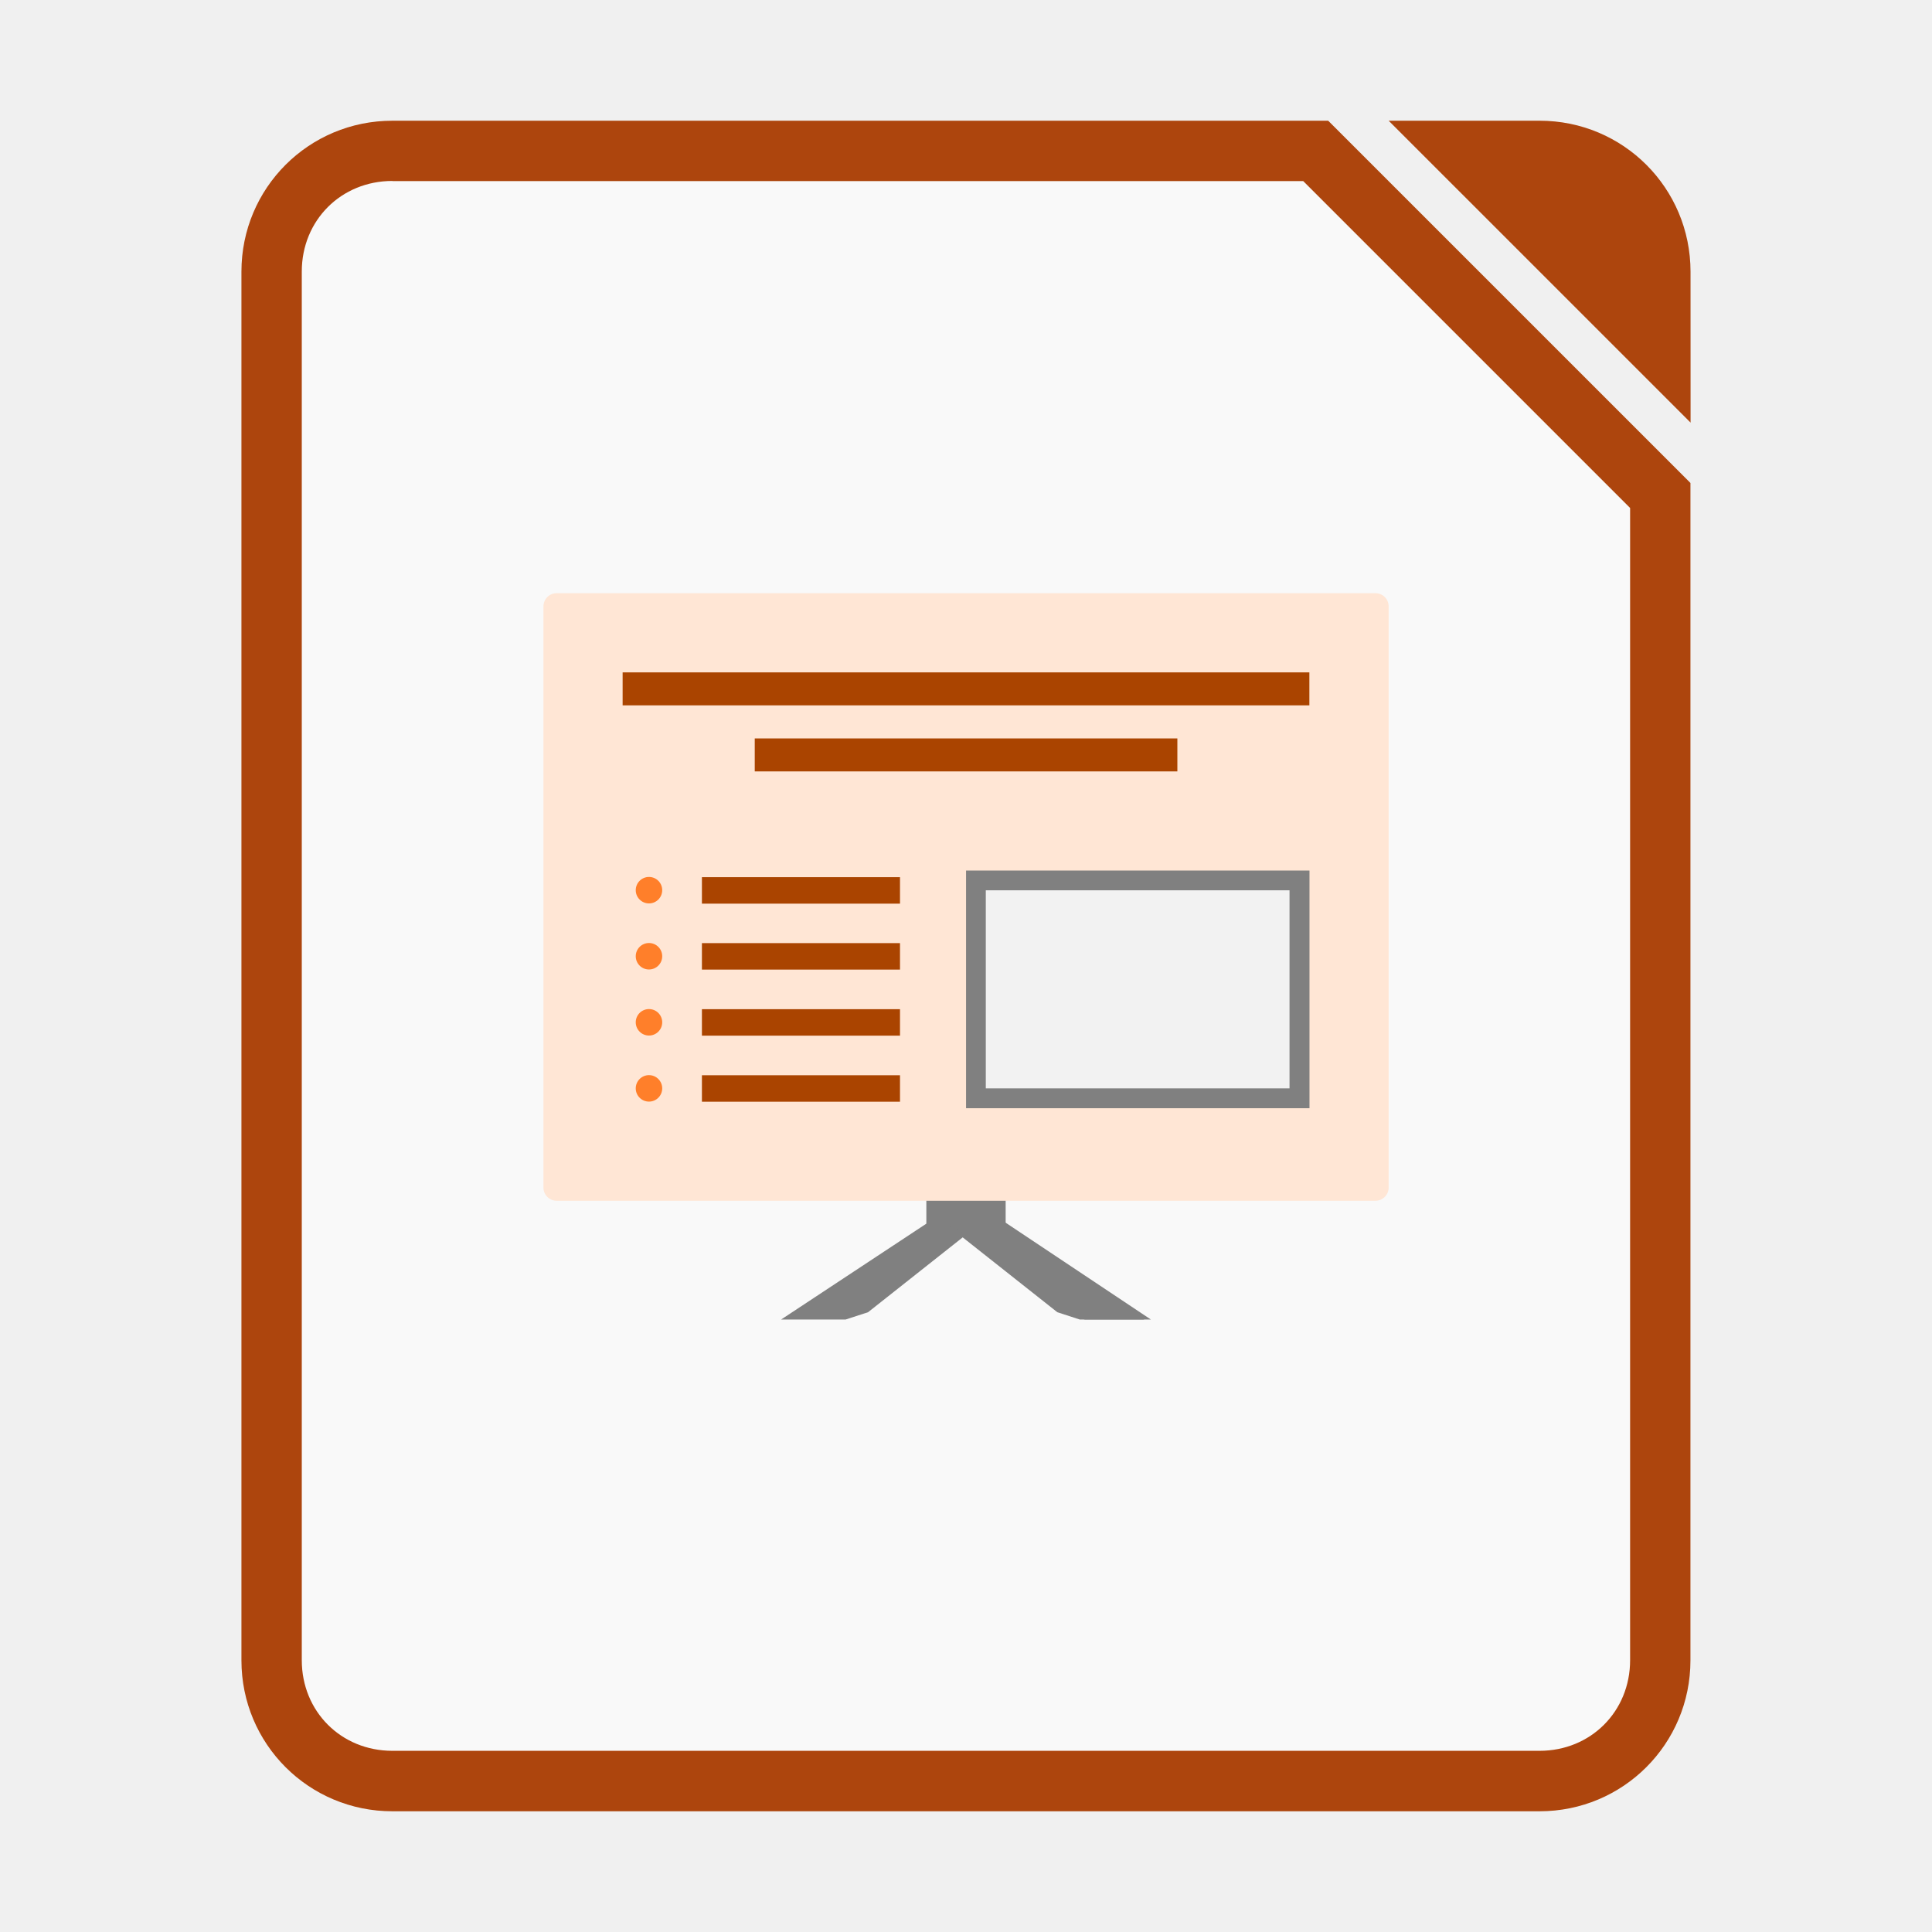
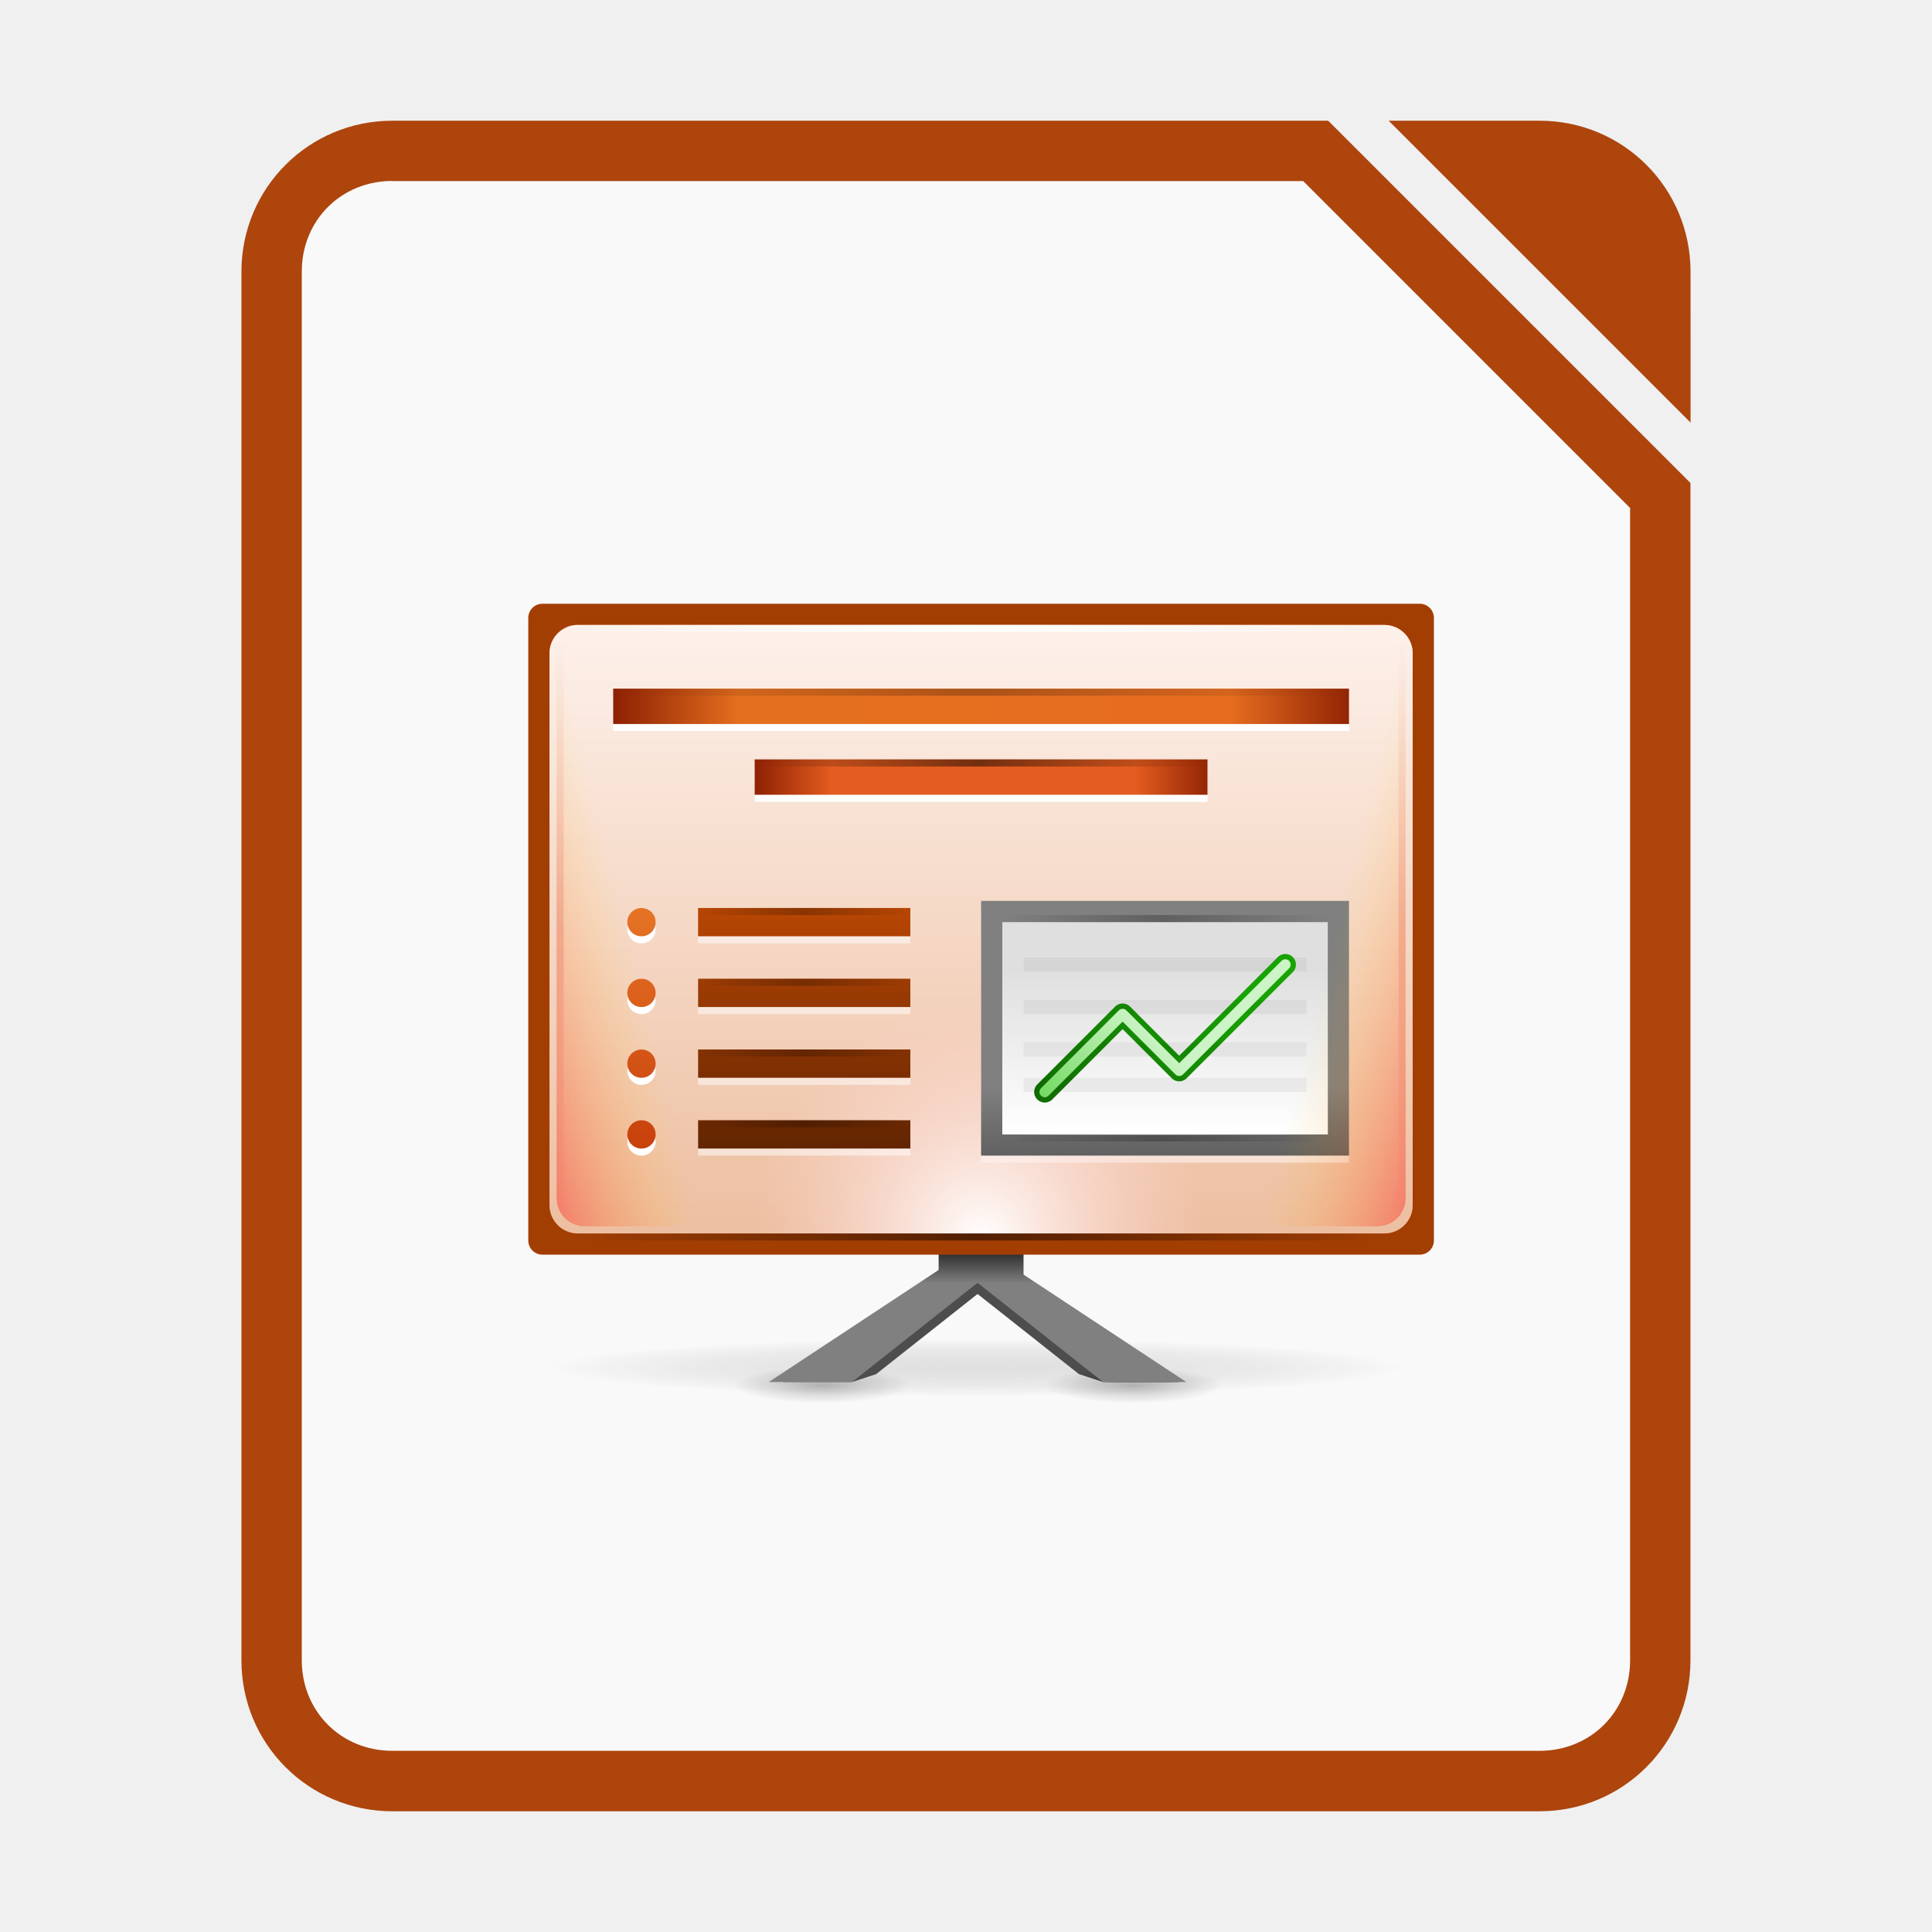
- <svg xmlns="http://www.w3.org/2000/svg" xmlns:xlink="http://www.w3.org/1999/xlink" width="64" height="64" version="1.1" viewBox="0 0 16.933 16.933">
-   <path d="m3.439 1.058c-0.733 0-1.323 0.59-1.323 1.323v12.171c0 0.733 0.59 1.323 1.323 1.323h10.054c0.733 0 1.323-0.59 1.323-1.323v-10.319l-3.175-3.175z" fill="#f9f9f9" fill-rule="evenodd" stroke-width=".265" style="paint-order:stroke fill markers" />
-   <path d="m3.439 1.058c-0.733 0-1.323 0.59-1.323 1.323v12.171c0 0.733 0.59 1.323 1.323 1.323h10.054c0.733 0 1.323-0.59 1.323-1.323v-10.319l-3.175-3.175zm0 0.529h7.983l2.865 2.865v10.099c0 0.449-0.345 0.794-0.794 0.794h-10.054c-0.449 0-0.794-0.345-0.794-0.794v-12.171c0-0.449 0.345-0.794 0.794-0.794z" color="#000000" color-rendering="auto" dominant-baseline="auto" fill="#ad450d" image-rendering="auto" shape-rendering="auto" solid-color="#000000" style="font-feature-settings:normal;font-variant-alternates:normal;font-variant-caps:normal;font-variant-ligatures:normal;font-variant-numeric:normal;font-variant-position:normal;isolation:auto;mix-blend-mode:normal;paint-order:fill markers stroke;shape-padding:0;text-decoration-color:#000000;text-decoration-line:none;text-decoration-style:solid;text-indent:0;text-orientation:mixed;text-transform:none;white-space:normal" />
-   <path d="m12.171 1.058 2.646 2.646-3.75e-4 -1.323c-2.08e-4 -0.733-0.59-1.323-1.323-1.323z" fill="#ad450d" fill-rule="evenodd" style="paint-order:stroke fill markers" />
-   <path id="p" d="m8.249 10.639-1.403 0.926h0.565l0.197-0.064 1.09-0.862z" fill="#808080" stroke-width=".058" />
-   <use transform="matrix(-1 0 0 1 16.875 2.3464e-6)" width="5033" height="1085" xlink:href="#p" />
-   <g stroke-width=".058">
-     <path d="m8.698 10.639 1.389 0.926h-0.579l-0.179-0.051-1.094-0.875z" fill="#808080" />
-     <rect x="8.119" y="10.408" width=".695" height=".347" color="#000000" fill="#808080" />
-     <rect x="4.763" y="5.199" width="7.408" height="5.325" rx=".116" ry=".116" color="#000000" fill="#ffe6d5" />
-     <rect x="6.152" y="7.688" width="1.736" height=".232" color="#000000" fill="#a40" />
+ <svg xmlns="http://www.w3.org/2000/svg" xmlns:xlink="http://www.w3.org/1999/xlink" id="svg3139" viewBox="0 0 16.933 16.933" version="1.1" height="64" width="64">
+   <defs id="defs3143">
+     <radialGradient r="15" fy="-754.638" fx="152.333" cy="-754.638" cx="152.333" gradientTransform="matrix(7.93527e-7,0.169213,-0.835421,0,197.029,-1517.95)" gradientUnits="userSpaceOnUse" id="radialGradient4423" xlink:href="#linearGradient16134-3-1-8" />
+     <linearGradient id="linearGradient16134-3-1-8">
+       <stop offset="0" style="stop-color:#000000;stop-opacity:0.502" id="stop16136-6-3-7" />
+       <stop offset="1" style="stop-color:#000000;stop-opacity:0" id="stop16138-4-6-2" />
+     </linearGradient>
+     <radialGradient gradientTransform="matrix(3.84067e-6,0.270741,-4.04344,0,-2201.98,-1535.94)" gradientUnits="userSpaceOnUse" xlink:href="#linearGradient10462-7" id="radialGradient21562" fy="-754.638" fx="152.333" r="15" cy="-754.638" cx="152.333" />
+     <linearGradient id="linearGradient10462-7">
+       <stop offset="0" style="stop-color:#808080;stop-opacity:0.502" id="stop10464-0" />
+       <stop offset="1" style="stop-color:#000000;stop-opacity:0" id="stop10466-1" />
+     </linearGradient>
+     <linearGradient y2="-1510.583" x2="850.25" y1="-1506.575" x1="850.25" gradientUnits="userSpaceOnUse" id="linearGradient5746" xlink:href="#linearGradient10423" />
+     <linearGradient id="linearGradient10423">
+       <stop offset="0" style="stop-color:#808080;stop-opacity:1" id="stop10425" />
+       <stop offset="1" style="stop-color:#333333;stop-opacity:1" id="stop10427" />
+     </linearGradient>
+     <linearGradient gradientTransform="matrix(2.03333,0,0,2.04762,-752.267,686.81)" gradientUnits="userSpaceOnUse" xlink:href="#linearGradient13791" id="linearGradient21568" y2="-1116.764" x2="809.625" y1="-1074.763" x1="809.625" />
+     <linearGradient id="linearGradient13791">
+       <stop offset="0" style="stop-color:#d36118;stop-opacity:1" id="stop13793" />
+       <stop offset="1" style="stop-color:#f09e6f;stop-opacity:1" id="stop13795" />
+     </linearGradient>
+     <linearGradient gradientTransform="matrix(2.03333,0,0,2.15,-752.267,798.982)" gradientUnits="userSpaceOnUse" xlink:href="#linearGradient9929" id="linearGradient21570" y2="-1115.638" x2="812" y1="-1075.638" x1="812" />
+     <linearGradient id="linearGradient9929">
+       <stop offset="0" style="stop-color:#edbfa1;stop-opacity:1" id="stop9931" />
+       <stop offset="1" style="stop-color:#fdf1ea;stop-opacity:1" id="stop9933" />
+     </linearGradient>
+     <linearGradient y2="-1574.638" x2="535" y1="-1568.638" x1="529.25" gradientTransform="matrix(1.66667,0,0,7,-91.6668,9465.83)" gradientUnits="userSpaceOnUse" id="linearGradient4427" xlink:href="#linearGradient10144" />
+     <linearGradient id="linearGradient10144">
+       <stop offset="0" style="stop-color:#ff0000;stop-opacity:1" id="stop10146" />
+       <stop offset="1" style="stop-color:#ffc600;stop-opacity:0" id="stop10148" />
+     </linearGradient>
+     <radialGradient gradientTransform="matrix(-3.31574,0,0,-3.2,-6604.01,-3579.6)" gradientUnits="userSpaceOnUse" xlink:href="#linearGradient10138" id="radialGradient21574" fy="-853" fx="-1535.455" r="10" cy="-853" cx="-1535.455" />
+     <linearGradient id="linearGradient10138">
+       <stop offset="0" style="stop-color:#ffffff;stop-opacity:1" id="stop10140" />
+       <stop offset="1" style="stop-color:#ffd5d5;stop-opacity:0" id="stop10142" />
+     </linearGradient>
+     <linearGradient y2="-1525.638" x2="825.25" y1="-1559.638" x1="825.25" gradientUnits="userSpaceOnUse" id="linearGradient5660" xlink:href="#linearGradient10658" />
+     <linearGradient id="linearGradient10658">
+       <stop offset="0" style="stop-color:#b84603;stop-opacity:1" id="stop10660" />
+       <stop offset="1" style="stop-color:#622502;stop-opacity:1" id="stop10662" />
+     </linearGradient>
+     <linearGradient gradientUnits="userSpaceOnUse" xlink:href="#linearGradient10391" id="linearGradient21578" y2="735.75" x2="895.5" y1="647.812" x1="895.5" />
+     <linearGradient id="linearGradient10391">
+       <stop offset="0" style="stop-color:#e67325;stop-opacity:1" id="stop10393" />
+       <stop offset="1" style="stop-color:#c8400c;stop-opacity:1" id="stop10395" />
+     </linearGradient>
+     <linearGradient gradientUnits="userSpaceOnUse" xlink:href="#linearGradient10226" id="linearGradient21580" y2="-1589.138" x2="902" y1="-1589.138" x1="798.245" />
+     <linearGradient id="linearGradient10226">
+       <stop offset="0" style="stop-color:#8e2103;stop-opacity:1" id="stop10228" />
+       <stop offset="0.169" style="stop-color:#e46f1f;stop-opacity:1" id="stop10236" />
+       <stop offset="0.838" style="stop-color:#e66d20;stop-opacity:1" id="stop10234" />
+       <stop offset="1" style="stop-color:#922504;stop-opacity:1" id="stop10230" />
+     </linearGradient>
+     <linearGradient gradientUnits="userSpaceOnUse" xlink:href="#linearGradient10682" id="linearGradient21582" y2="-1524.357" x2="902.25" y1="-1534.416" x1="902.25" />
+     <linearGradient id="linearGradient10682">
+       <stop offset="0" style="stop-color:#808080;stop-opacity:1" id="stop10684" />
+       <stop offset="1" style="stop-color:#606060;stop-opacity:1" id="stop10686" />
+     </linearGradient>
+     <linearGradient gradientTransform="matrix(1.17949,0,0,1.5,10.8462,67.8194)" gradientUnits="userSpaceOnUse" xlink:href="#linearGradient8984" id="linearGradient21584" y2="-1079.16" x2="714" y1="-1063.638" x1="714" />
+     <linearGradient id="linearGradient8984">
+       <stop offset="0" style="stop-color:#ffffff;stop-opacity:1" id="stop8986" />
+       <stop offset="1" style="stop-color:#ffffff;stop-opacity:0" id="stop8988" />
+     </linearGradient>
+     <linearGradient gradientTransform="matrix(2,0,0,2,-898,556.638)" gradientUnits="userSpaceOnUse" xlink:href="#linearGradient13214" id="linearGradient21586" y2="-1042.638" x2="879" y1="-1054.638" x1="889" />
+     <linearGradient id="linearGradient13214">
+       <stop offset="0" style="stop-color:#18a303;stop-opacity:1" id="stop13216" />
+       <stop offset="1" style="stop-color:#106802;stop-opacity:1" id="stop13218" />
+     </linearGradient>
+     <linearGradient gradientUnits="userSpaceOnUse" xlink:href="#linearGradient10367" id="linearGradient21588" y2="-1575.703" x2="882.237" y1="-1575.703" x1="818.035" />
+     <linearGradient id="linearGradient10367">
+       <stop offset="0" style="stop-color:#8e2103;stop-opacity:1" id="stop10369" />
+       <stop offset="0.169" style="stop-color:#e45c1f;stop-opacity:1" id="stop10371" />
+       <stop offset="0.838" style="stop-color:#e45c1f;stop-opacity:1" id="stop10373" />
+       <stop offset="1" style="stop-color:#922504;stop-opacity:1" id="stop10375" />
+     </linearGradient>
+     <linearGradient gradientTransform="matrix(0.726708,0,0,1,802.354,-405)" gradientUnits="userSpaceOnUse" xlink:href="#linearGradient9014" id="linearGradient21590" y2="-1194.638" x2="144" y1="-1194.638" x1="-17" />
+     <linearGradient id="linearGradient9014">
+       <stop offset="0" style="stop-color:#ffffff;stop-opacity:0" id="stop9016" />
+       <stop offset="0.493" style="stop-color:#ffffff;stop-opacity:1" id="stop9018" />
+       <stop offset="1" style="stop-color:#ffffff;stop-opacity:0" id="stop9020" />
+     </linearGradient>
+     <linearGradient gradientUnits="userSpaceOnUse" xlink:href="#linearGradient10391" id="linearGradient21594" y2="709.5" x2="895.5" y1="621.562" x1="895.5" />
+     <linearGradient gradientUnits="userSpaceOnUse" xlink:href="#linearGradient10391" id="linearGradient21598" y2="683.25" x2="895.5" y1="595.312" x1="895.5" />
+     <linearGradient gradientUnits="userSpaceOnUse" xlink:href="#linearGradient10391" id="linearGradient21602" y2="657" x2="895.5" y1="569.062" x1="895.5" />
+     <linearGradient gradientTransform="matrix(0.645963,0,0,1,808.981,-396)" gradientUnits="userSpaceOnUse" xlink:href="#linearGradient8074-2" id="linearGradient21604" y2="-1194.638" x2="144" y1="-1194.638" x1="-17" />
+     <linearGradient id="linearGradient8074-2">
+       <stop offset="0" style="stop-color:#000000;stop-opacity:0" id="stop8076-1" />
+       <stop offset="0.493" style="stop-color:#000000;stop-opacity:1" id="stop8078-94" />
+       <stop offset="1" style="stop-color:#000000;stop-opacity:0" id="stop8080-0" />
+     </linearGradient>
+     <linearGradient gradientTransform="matrix(0.397516,0,0,1,824.758,-386)" gradientUnits="userSpaceOnUse" xlink:href="#linearGradient8074-2" id="linearGradient21606" y2="-1194.638" x2="144" y1="-1194.638" x1="-17" />
+     <linearGradient gradientTransform="matrix(0.720497,0,0,1,804.248,-319)" gradientUnits="userSpaceOnUse" xlink:href="#linearGradient8074-2" id="linearGradient21608" y2="-1194.638" x2="144" y1="-1194.638" x1="-17" />
+     <linearGradient y2="-1194.638" x2="144" y1="-1194.638" x1="-17" gradientTransform="matrix(0.286106,0,0,1,857.864,-364)" gradientUnits="userSpaceOnUse" id="linearGradient4429" xlink:href="#linearGradient8074-2" />
+     <linearGradient gradientTransform="matrix(0.286106,0,0,1,858.013,-333.937)" gradientUnits="userSpaceOnUse" xlink:href="#linearGradient9014" id="linearGradient21612" y2="-1194.638" x2="144" y1="-1194.638" x1="-17" />
+     <linearGradient y2="-1194.638" x2="144" y1="-1194.638" x1="-17" gradientTransform="matrix(0.186336,0,0,1,813.168,-365)" gradientUnits="userSpaceOnUse" id="linearGradient4431" xlink:href="#linearGradient8074-2" />
+     <linearGradient y2="-1194.638" x2="144" y1="-1194.638" x1="-17" gradientTransform="matrix(0.509317,0,0,1,-1588.98,403.638)" gradientUnits="userSpaceOnUse" id="linearGradient4433" xlink:href="#linearGradient11600" />
+     <linearGradient id="linearGradient11600">
+       <stop offset="0" style="stop-color:#d40000;stop-opacity:0" id="stop11602" />
+       <stop offset="0.493" style="stop-color:#d40000;stop-opacity:1" id="stop11604" />
+       <stop offset="1" style="stop-color:#d40000;stop-opacity:0" id="stop11606" />
+     </linearGradient>
+     <linearGradient gradientTransform="matrix(2,0,0,2,-898,556.638)" gradientUnits="userSpaceOnUse" xlink:href="#linearGradient10617" id="linearGradient21618" y2="-1048.638" x2="887" y1="-1042.638" x1="881" />
+     <linearGradient id="linearGradient10617">
+       <stop offset="0" style="stop-color:#78db67;stop-opacity:1" id="stop10619" />
+       <stop offset="1" style="stop-color:#ccf4c6;stop-opacity:1" id="stop10621" />
+     </linearGradient>
+     <radialGradient r="15" fy="-754.638" fx="152.333" cy="-754.638" cx="152.333" gradientTransform="matrix(7.93527e-7,0.169213,-0.835421,0,197.029,-1517.95)" gradientUnits="userSpaceOnUse" id="radialGradient5190" xlink:href="#linearGradient16134-3-1-8" />
+     <radialGradient r="15" fy="-754.638" fx="152.333" cy="-754.638" cx="152.333" gradientTransform="matrix(7.93527e-7,0.169213,-0.835421,0,197.029,-1517.95)" gradientUnits="userSpaceOnUse" id="radialGradient5198" xlink:href="#linearGradient16134-3-1-8" />
+     <linearGradient y2="-1510.583" x2="850.25" y1="-1506.575" x1="850.25" gradientUnits="userSpaceOnUse" id="linearGradient5706" xlink:href="#linearGradient10423" />
+     <linearGradient y2="-1525.638" x2="825.25" y1="-1559.638" x1="825.25" gradientUnits="userSpaceOnUse" id="linearGradient5708" xlink:href="#linearGradient10658" />
+     <linearGradient y2="-1525.638" x2="825.25" y1="-1559.638" x1="825.25" gradientUnits="userSpaceOnUse" id="linearGradient5710" xlink:href="#linearGradient10658" />
+     <linearGradient y2="-1525.638" x2="825.25" y1="-1559.638" x1="825.25" gradientUnits="userSpaceOnUse" id="linearGradient5712" xlink:href="#linearGradient10658" />
+   </defs>
+   <g id="g5718">
+     <path d="m3.439 1.058c-0.733 0-1.323 0.59-1.323 1.323v12.171c0 0.733 0.59 1.323 1.323 1.323h10.054c0.733 0 1.323-0.59 1.323-1.323v-10.319l-3.175-3.175z" fill="#f9f9f9" fill-rule="evenodd" stroke-width=".265" style="paint-order:stroke fill markers" id="path3096" />
+     <g id="g3149">
+       <path id="path3098" style="font-feature-settings:normal;font-variant-alternates:normal;font-variant-caps:normal;font-variant-ligatures:normal;font-variant-numeric:normal;font-variant-position:normal;isolation:auto;mix-blend-mode:normal;paint-order:fill markers stroke;shape-padding:0;text-decoration-color:#000000;text-decoration-line:none;text-decoration-style:solid;text-indent:0;text-orientation:mixed;text-transform:none;white-space:normal" solid-color="#000000" shape-rendering="auto" image-rendering="auto" fill="#ad450d" dominant-baseline="auto" color-rendering="auto" color="#000000" d="m3.439 1.058c-0.733 0-1.323 0.59-1.323 1.323v12.171c0 0.733 0.59 1.323 1.323 1.323h10.054c0.733 0 1.323-0.59 1.323-1.323v-10.319l-3.175-3.175zm0 0.529h7.983l2.865 2.865v10.099c0 0.449-0.345 0.794-0.794 0.794h-10.054c-0.449 0-0.794-0.345-0.794-0.794v-12.171c0-0.449 0.345-0.794 0.794-0.794z" />
+       <path id="path3100" style="paint-order:stroke fill markers" fill-rule="evenodd" fill="#ad450d" d="m12.171 1.058 2.646 2.646-3.75e-4 -1.323c-2.08e-4 -0.733-0.59-1.323-1.323-1.323z" />
+     </g>
  </g>
-   <path d="m5.804 7.802a0.116 0.116 0 1 1-0.232 0 0.116 0.116 0 1 1 0.232 0z" color="#000000" fill="#ff7f2a" stroke-width=".022" />
-   <g stroke-width=".058">
-     <rect x="5.457" y="5.893" width="6.019" height=".289" color="#000000" fill="#a40" />
-     <rect x="8.467" y="7.63" width="3.01" height="2.083" color="#000000" fill="#808080" />
-     <rect x="8.64" y="7.803" width="2.662" height="1.736" color="#000000" fill="#f2f2f2" />
-     <rect x="6.615" y="6.472" width="3.704" height=".289" color="#000000" fill="#a40" />
-     <rect x="6.152" y="8.266" width="1.736" height=".232" color="#000000" fill="#a40" />
+   <g transform="matrix(0.0620105,0,0,0.0620105,-44.11014,104.6719)" id="g21475" style="display:inline;enable-background:new">
+     <rect width="25" height="5" x="815" y="-1494.638" id="rect10490" style="color:#000000;display:inline;overflow:visible;visibility:visible;opacity:0.5;fill:url(#radialGradient4423);fill-opacity:1;fill-rule:nonzero;stroke:none;stroke-width:1;marker:none" />
+     <rect width="121" height="8" x="789" y="-1498.638" id="rect10563" style="color:#000000;display:inline;overflow:visible;visibility:visible;opacity:0.4;fill:url(#radialGradient21562);fill-opacity:1;fill-rule:nonzero;stroke:none;stroke-width:1;marker:none" />
+     <path d="m 846.242,-1508.638 -24.242,16 h 9.769 l 3.398,-1.114 18.833,-14.886 z" id="path10476" style="fill:#4d4d4d;fill-opacity:1;stroke:none" />
+     <use transform="matrix(-1,0,0,1,1699,0)" id="use14177" x="0" y="0" width="5033" height="1085" xlink:href="#path10476" />
+     <path d="m 854,-1508.638 24,16 H 867.989 l -3.086,-0.878 -18.903,-15.122 z" id="path10478" style="fill:#4d4d4d;fill-opacity:1;stroke:none" />
+     <path d="m 844.242,-1508.638 -24.242,16 h 11.758 l 20.242,-16 z" id="path9896" style="fill:url(#linearGradient5706);fill-opacity:1;stroke:none" />
+     <rect width="12" height="6" x="844" y="-1512.638" id="rect9898" style="color:#000000;display:inline;overflow:visible;visibility:visible;fill:url(#linearGradient5746);fill-opacity:1;fill-rule:nonzero;stroke:none;stroke-width:1.3;marker:none" />
+     <rect width="128" height="92" rx="2" ry="2" x="786" y="-1602.638" id="rect9902" style="color:#000000;display:inline;overflow:visible;visibility:visible;fill:#a33e03;fill-opacity:1;fill-rule:nonzero;stroke:none;stroke-width:1;marker:none" />
+     <rect width="122" height="86" rx="4" ry="4" x="789" y="-1599.638" id="rect9904" style="color:#000000;display:inline;overflow:visible;visibility:visible;fill:url(#linearGradient21568);fill-opacity:1;fill-rule:nonzero;stroke:none;stroke-width:1;marker:none" />
+     <rect width="122" height="86" rx="4" ry="4" x="789" y="-1599.638" id="rect9906" style="color:#000000;display:inline;overflow:visible;visibility:visible;fill:url(#linearGradient21570);fill-opacity:1;fill-rule:nonzero;stroke:none;stroke-width:1;marker:none" />
+     <rect width="20" height="84" rx="4" ry="4" x="790" y="-1598.638" id="rect10082" style="color:#000000;display:inline;overflow:visible;visibility:visible;opacity:0.35;fill:url(#linearGradient4427);fill-opacity:1;fill-rule:nonzero;stroke:none;stroke-width:15.997;marker:none" />
+     <rect width="52" height="36" x="850" y="-1559.638" id="rect10603" style="color:#000000;display:inline;overflow:visible;visibility:visible;opacity:0.5;fill:#ffffff;fill-opacity:1;fill-rule:nonzero;stroke:none;stroke-width:1;marker:none" />
+     <rect width="32" height="64" x="-1545.638" y="-882" transform="rotate(90)" id="rect10090" style="color:#000000;display:inline;overflow:visible;visibility:visible;fill:url(#radialGradient21574);fill-opacity:1;fill-rule:nonzero;stroke:none;stroke-width:15.997;marker:none" />
+     <g id="g10220" style="opacity:0.5">
+       <rect width="30" height="4" x="810" y="-1558.638" id="rect10204" style="color:#000000;display:inline;overflow:visible;visibility:visible;fill:#ffffff;fill-opacity:1;fill-rule:nonzero;stroke:none;stroke-width:5.011;marker:none" />
+       <rect width="30" height="4" x="810" y="-1548.638" id="rect10206" style="color:#000000;display:inline;overflow:visible;visibility:visible;fill:#ffffff;fill-opacity:1;fill-rule:nonzero;stroke:none;stroke-width:5.011;marker:none" />
+       <rect width="30" height="4" x="810" y="-1538.638" id="rect10208" style="color:#000000;display:inline;overflow:visible;visibility:visible;fill:#ffffff;fill-opacity:1;fill-rule:nonzero;stroke:none;stroke-width:5.011;marker:none" />
+       <rect width="30" height="4" x="810" y="-1528.638" id="rect10210" style="color:#000000;display:inline;overflow:visible;visibility:visible;fill:#ffffff;fill-opacity:1;fill-rule:nonzero;stroke:none;stroke-width:5.011;marker:none" />
+     </g>
+     <rect width="30" height="4" x="810" y="-1559.638" id="rect9910" style="color:#000000;display:inline;overflow:visible;visibility:visible;fill:url(#linearGradient5708);fill-opacity:1;fill-rule:nonzero;stroke:none;stroke-width:5.011;marker:none" />
+     <g id="g10182">
+       <path d="m 901,651.75 a 5.5,5.25 0 1 1 -11,0 5.5,5.25 0 1 1 11,0 z" transform="matrix(0.363636,0,0,0.380952,476.364,-1794.92)" id="path10176" style="color:#000000;display:inline;overflow:visible;visibility:visible;fill:#ffffff;fill-opacity:1;fill-rule:nonzero;stroke:none;stroke-width:1;marker:none" />
+       <path d="m 901,651.75 a 5.5,5.25 0 1 1 -11,0 5.5,5.25 0 1 1 11,0 z" transform="matrix(0.363636,0,0,0.380952,476.364,-1784.92)" id="path10178" style="color:#000000;display:inline;overflow:visible;visibility:visible;fill:#ffffff;fill-opacity:1;fill-rule:nonzero;stroke:none;stroke-width:1;marker:none" />
+       <path d="m 901,651.75 a 5.5,5.25 0 1 1 -11,0 5.5,5.25 0 1 1 11,0 z" transform="matrix(0.363636,0,0,0.380952,476.364,-1804.92)" id="path10174" style="color:#000000;display:inline;overflow:visible;visibility:visible;fill:#ffffff;fill-opacity:1;fill-rule:nonzero;stroke:none;stroke-width:1;marker:none" />
+       <path d="m 901,651.75 a 5.5,5.25 0 1 1 -11,0 5.5,5.25 0 1 1 11,0 z" transform="matrix(0.363636,0,0,0.380952,476.364,-1774.92)" id="path10180" style="color:#000000;display:inline;overflow:visible;visibility:visible;fill:#ffffff;fill-opacity:1;fill-rule:nonzero;stroke:none;stroke-width:1;marker:none" />
+     </g>
+     <path d="m 901,651.75 a 5.5,5.25 0 1 1 -11,0 5.5,5.25 0 1 1 11,0 z" transform="matrix(0.363636,0,0,0.380952,476.364,-1805.92)" id="path9916" style="color:#000000;display:inline;overflow:visible;visibility:visible;fill:url(#linearGradient21578);fill-opacity:1;fill-rule:nonzero;stroke:none;stroke-width:1;marker:none" />
+     <rect width="104" height="5" x="798" y="-1589.638" id="rect10287" style="color:#000000;display:inline;overflow:visible;visibility:visible;fill:#ffffff;fill-opacity:1;fill-rule:nonzero;stroke:none;stroke-width:5.011;marker:none" />
+     <rect width="104" height="5" x="798" y="-1590.638" id="rect9922" style="color:#000000;display:inline;overflow:visible;visibility:visible;fill:url(#linearGradient21580);fill-opacity:1;fill-rule:nonzero;stroke:none;stroke-width:5.011;marker:none" />
+     <rect width="52" height="36" x="850" y="-1560.638" id="rect9926" style="color:#000000;display:inline;overflow:visible;visibility:visible;fill:url(#linearGradient21582);fill-opacity:1;fill-rule:nonzero;stroke:none;stroke-width:1;marker:none" />
+     <rect width="46" height="30" x="853" y="-1557.638" id="rect9928" style="color:#000000;display:inline;overflow:visible;visibility:visible;fill:#dfdfdf;fill-opacity:1;fill-rule:nonzero;stroke:none;stroke-width:1;marker:none" />
+     <rect width="46" height="30" x="853" y="-1557.638" id="rect9930" style="color:#000000;display:inline;overflow:visible;visibility:visible;fill:url(#linearGradient21584);fill-opacity:1;fill-rule:nonzero;stroke:none;stroke-width:1;marker:none" />
+     <rect width="40" height="2" x="856" y="-1552.638" id="rect9936" style="color:#000000;display:inline;overflow:visible;visibility:visible;opacity:0.05;fill:#000000;fill-opacity:1;fill-rule:nonzero;stroke:none;stroke-width:1;marker:none" />
+     <path d="m 859,-1533.638 11,-11 8,8 15,-15" id="path9942" style="display:inline;fill:none;stroke:url(#linearGradient21586);stroke-width:3;stroke-linecap:round;stroke-linejoin:round;stroke-opacity:1" />
+     <rect width="64" height="5" x="818" y="-1579.638" id="rect10289" style="color:#000000;display:inline;overflow:visible;visibility:visible;fill:#ffffff;fill-opacity:1;fill-rule:nonzero;stroke:none;stroke-width:5.011;marker:none" />
+     <rect width="64" height="5" x="818" y="-1580.638" id="rect9948" style="color:#000000;display:inline;overflow:visible;visibility:visible;fill:url(#linearGradient21588);fill-opacity:1;fill-rule:nonzero;stroke:none;stroke-width:5.011;marker:none" />
+     <rect width="117" height="1" x="790" y="-1599.638" id="rect10100" style="color:#000000;display:inline;overflow:visible;visibility:visible;fill:url(#linearGradient21590);fill-opacity:1;fill-rule:nonzero;stroke:none;stroke-width:1;marker:none" />
+     <rect width="30" height="4" x="810" y="-1549.638" id="rect10156" style="color:#000000;display:inline;overflow:visible;visibility:visible;fill:url(#linearGradient5710);fill-opacity:1;fill-rule:nonzero;stroke:none;stroke-width:5.011;marker:none" />
+     <path d="m 901,651.75 a 5.5,5.25 0 1 1 -11,0 5.5,5.25 0 1 1 11,0 z" transform="matrix(0.363636,0,0,0.380952,476.364,-1795.92)" id="path10158" style="color:#000000;display:inline;overflow:visible;visibility:visible;fill:url(#linearGradient21594);fill-opacity:1;fill-rule:nonzero;stroke:none;stroke-width:1;marker:none" />
+     <rect width="30" height="4" x="810" y="-1539.638" id="rect10162" style="color:#000000;display:inline;overflow:visible;visibility:visible;fill:url(#linearGradient5712);fill-opacity:1;fill-rule:nonzero;stroke:none;stroke-width:5.011;marker:none" />
+     <path d="m 901,651.75 a 5.5,5.25 0 1 1 -11,0 5.5,5.25 0 1 1 11,0 z" transform="matrix(0.363636,0,0,0.380952,476.364,-1785.92)" id="path10164" style="color:#000000;display:inline;overflow:visible;visibility:visible;fill:url(#linearGradient21598);fill-opacity:1;fill-rule:nonzero;stroke:none;stroke-width:1;marker:none" />
+     <rect width="30" height="4" x="810" y="-1529.638" id="rect10168" style="color:#000000;display:inline;overflow:visible;visibility:visible;fill:url(#linearGradient5660);fill-opacity:1;fill-rule:nonzero;stroke:none;stroke-width:5.011;marker:none" />
+     <path d="m 901,651.75 a 5.5,5.25 0 1 1 -11,0 5.5,5.25 0 1 1 11,0 z" transform="matrix(0.363636,0,0,0.380952,476.364,-1775.92)" id="path10170" style="color:#000000;display:inline;overflow:visible;visibility:visible;fill:url(#linearGradient21602);fill-opacity:1;fill-rule:nonzero;stroke:none;stroke-width:1;marker:none" />
+     <rect width="104" height="1" x="798" y="-1590.638" id="rect10320" style="color:#000000;display:inline;overflow:visible;visibility:visible;opacity:0.25;fill:url(#linearGradient21604);fill-opacity:1;fill-rule:nonzero;stroke:none;stroke-width:1;marker:none" />
+     <rect width="64" height="1" x="818" y="-1580.638" id="rect10324" style="color:#000000;display:inline;overflow:visible;visibility:visible;opacity:0.5;fill:url(#linearGradient21606);fill-opacity:1;fill-rule:nonzero;stroke:none;stroke-width:1;marker:none" />
+     <rect width="116" height="1" x="792" y="-1513.638" id="rect10448" style="color:#000000;display:inline;overflow:visible;visibility:visible;opacity:0.5;fill:url(#linearGradient21608);fill-opacity:1;fill-rule:nonzero;stroke:none;stroke-width:1;marker:none" />
+     <rect width="46.063" height="1" x="853" y="-1558.638" id="rect10629" style="color:#000000;display:inline;overflow:visible;visibility:visible;opacity:0.25;fill:url(#linearGradient4429);fill-opacity:1;fill-rule:nonzero;stroke:none;stroke-width:1;marker:none" />
+     <rect width="46.063" height="1" x="853.15" y="-1528.575" id="rect10638" style="color:#000000;display:inline;overflow:visible;visibility:visible;fill:url(#linearGradient21612);fill-opacity:1;fill-rule:nonzero;stroke:none;stroke-width:1;marker:none" />
+     <rect width="30" height="1" x="810" y="-1559.638" id="rect10652" style="color:#000000;display:inline;overflow:visible;visibility:visible;opacity:0.25;fill:url(#linearGradient4431);fill-opacity:1;fill-rule:nonzero;stroke:none;stroke-width:1;marker:none" />
+     <rect width="82" height="1" x="-1597.638" y="-791" transform="rotate(90)" id="rect11596" style="color:#000000;display:inline;overflow:visible;visibility:visible;opacity:0.15;fill:url(#linearGradient4433);fill-opacity:1;fill-rule:nonzero;stroke:none;stroke-width:1;marker:none" />
+     <use transform="translate(119)" id="use14087" x="0" y="0" width="5033" height="1085" xlink:href="#rect11596" />
+     <use transform="matrix(-1,0,0,1,1700,0)" id="use14089" x="0" y="0" width="5033" height="1085" xlink:href="#rect10082" />
+     <use transform="translate(0,10)" id="use14091" x="0" y="0" width="5033" height="1085" xlink:href="#rect10652" />
+     <use transform="translate(0,20)" id="use14093" x="0" y="0" width="5033" height="1085" xlink:href="#rect10652" />
+     <use transform="translate(0,30)" id="use14095" x="0" y="0" width="5033" height="1085" xlink:href="#rect10652" />
+     <use transform="translate(0,31)" id="use14097" x="0" y="0" width="5033" height="1085" xlink:href="#rect10629" />
+     <use transform="translate(0,6)" id="use14103" x="0" y="0" width="5033" height="1085" xlink:href="#rect9936" />
+     <use transform="translate(0,12)" id="use14105" x="0" y="0" width="5033" height="1085" xlink:href="#rect9936" />
+     <use transform="translate(0,17)" id="use14107" x="0" y="0" width="5033" height="1085" xlink:href="#rect9936" />
+     <path d="m 859,-1533.638 11,-11 8,8 15,-15" id="path9945" style="display:inline;fill:none;stroke:url(#linearGradient21618);stroke-width:1.5;stroke-linecap:round;stroke-linejoin:round;stroke-opacity:1" />
+     <use transform="matrix(-1,0,0,1,1699,0)" id="use14175" x="0" y="0" width="5033" height="1085" xlink:href="#rect10490" />
+     <use transform="matrix(-1,0,0,1,1699,0)" id="use14179" x="0" y="0" width="5033" height="1085" xlink:href="#path9896" />
  </g>
-   <path d="m5.804 8.381a0.116 0.116 0 1 1-0.232 0 0.116 0.116 0 1 1 0.232 0z" color="#000000" fill="#ff7f2a" stroke-width=".022" />
-   <rect x="6.152" y="8.845" width="1.736" height=".232" color="#000000" fill="#a40" stroke-width=".058" />
-   <path d="m5.804 8.96a0.116 0.116 0 1 1-0.232 0 0.116 0.116 0 1 1 0.232 0z" color="#000000" fill="#ff7f2a" stroke-width=".022" />
-   <rect x="6.152" y="9.424" width="1.736" height=".232" color="#000000" fill="#a40" stroke-width=".058" />
-   <path d="m5.804 9.539a0.116 0.116 0 1 1-0.232 0 0.116 0.116 0 1 1 0.232 0z" color="#000000" fill="#ff7f2a" stroke-width=".022" />
</svg>
